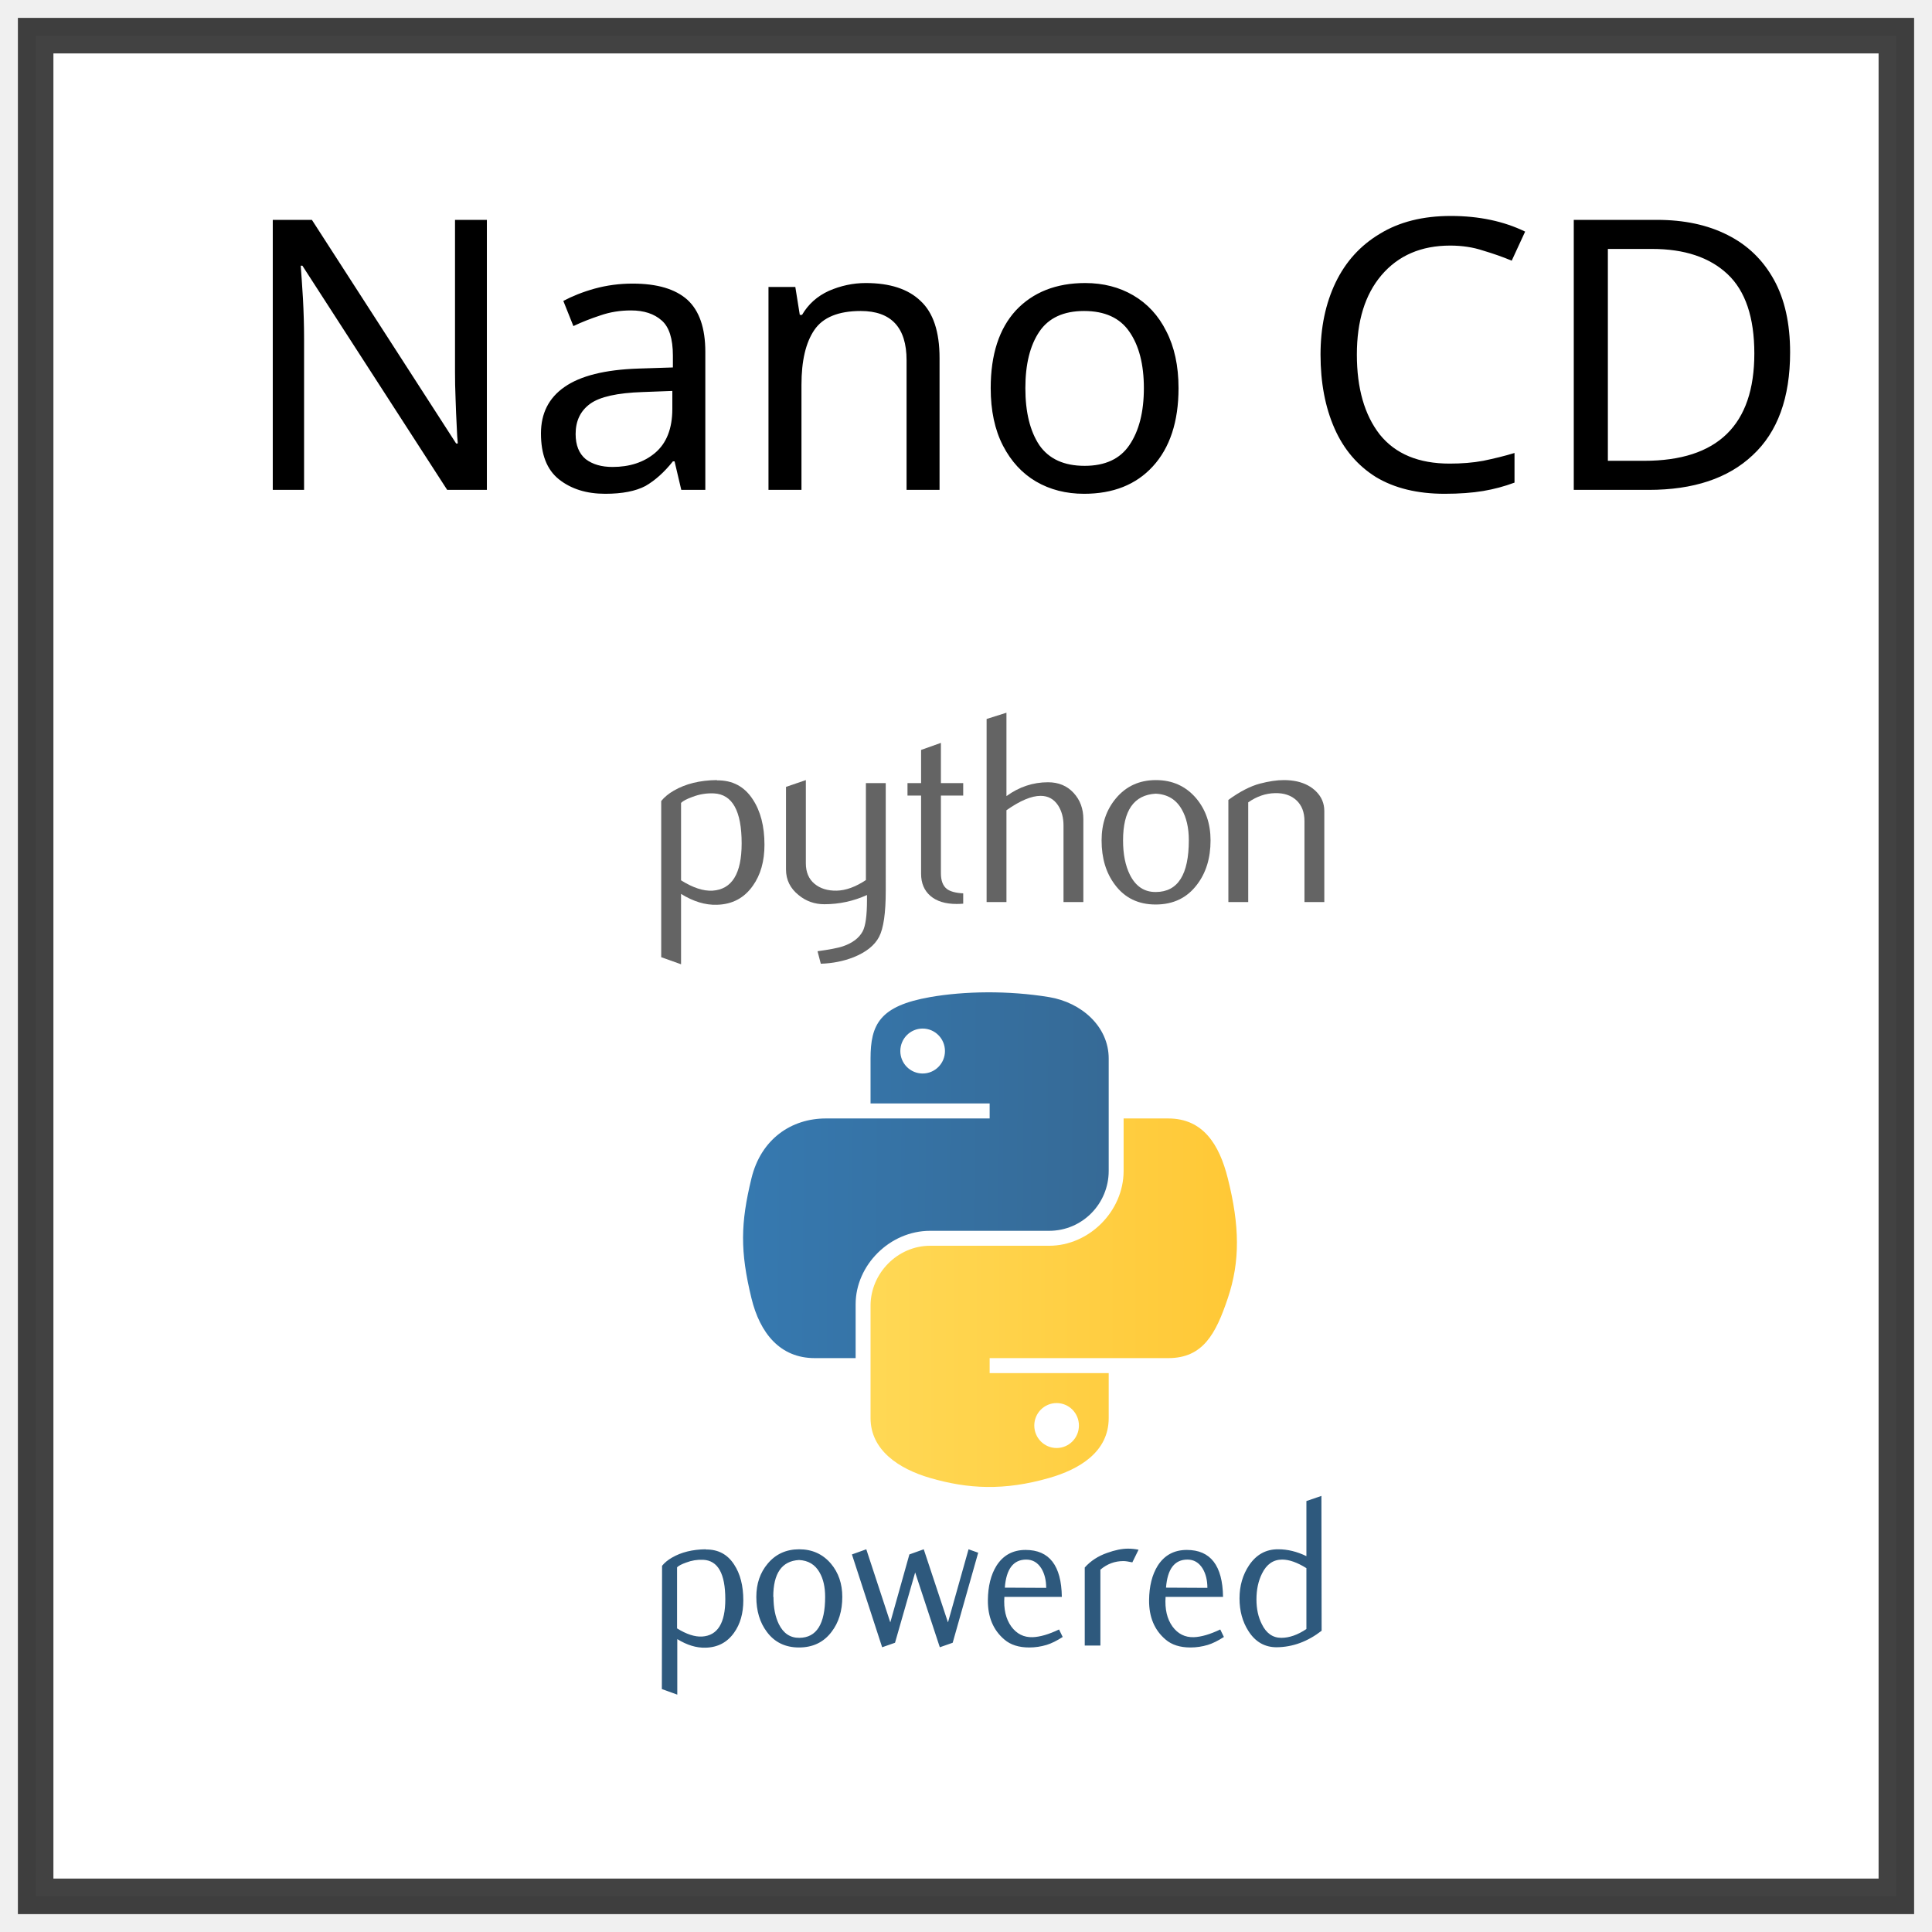
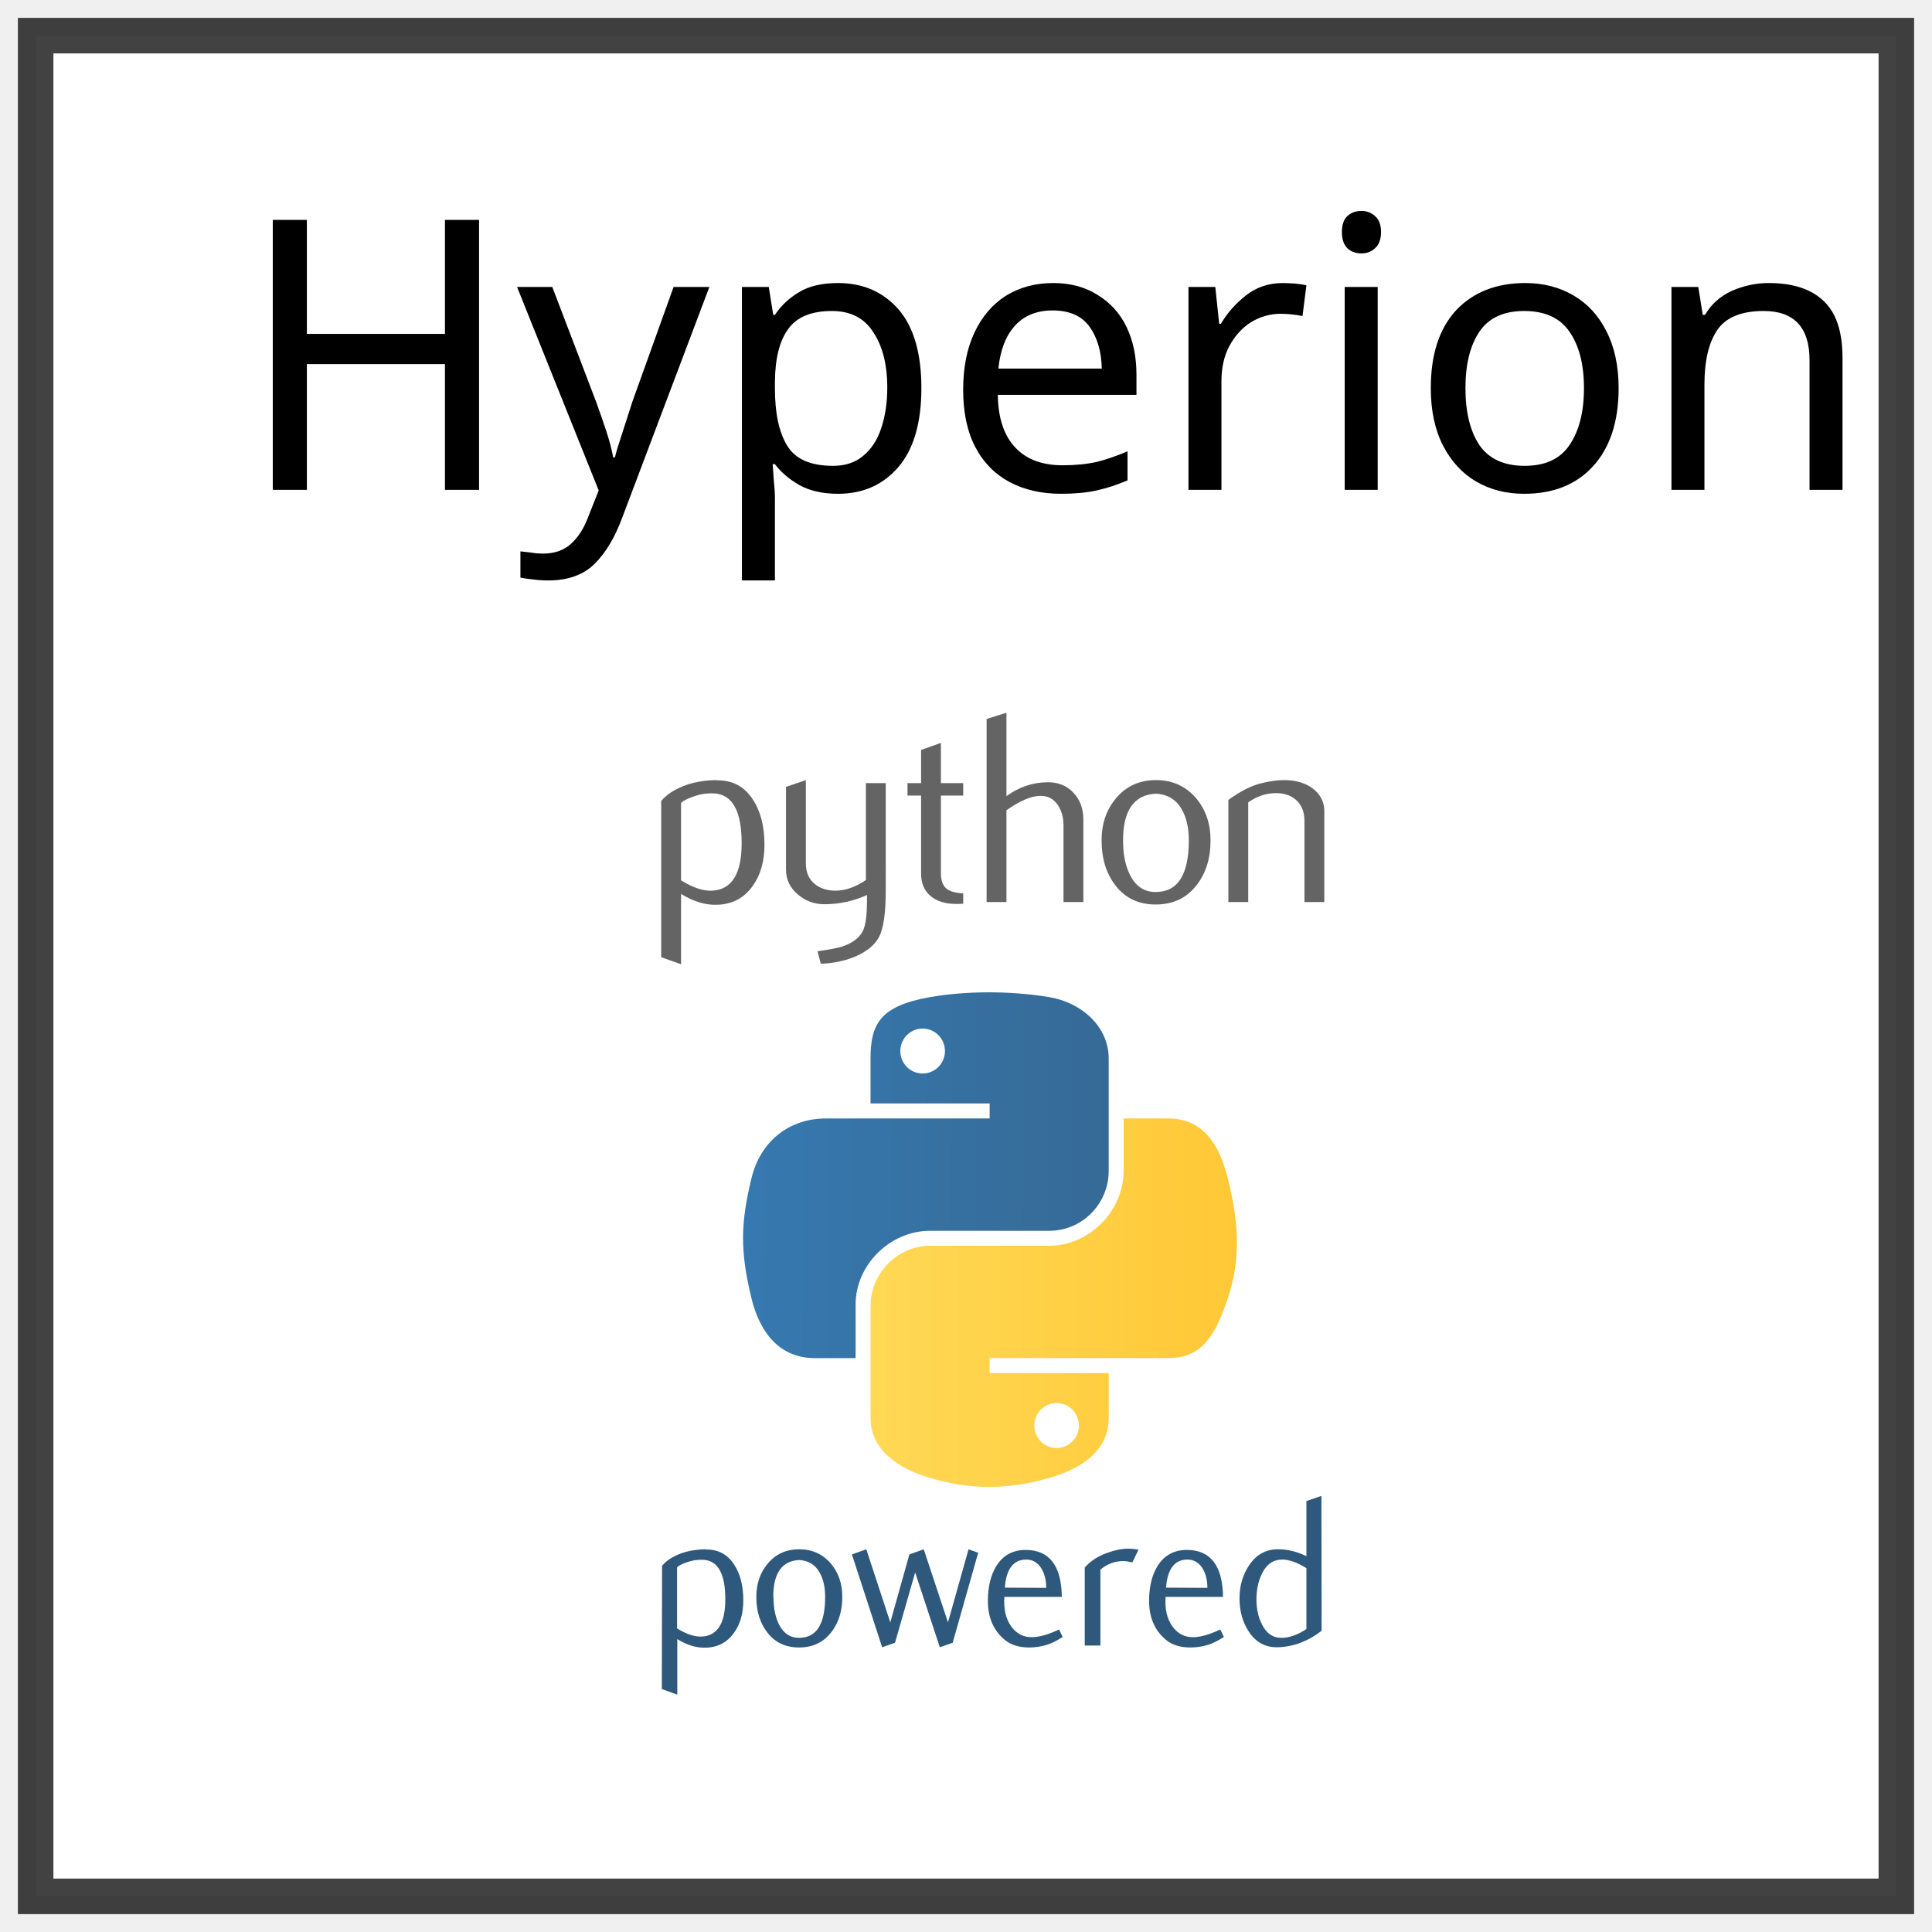
<svg xmlns="http://www.w3.org/2000/svg" xmlns:xlink="http://www.w3.org/1999/xlink" width="54mm" height="54mm" viewBox="0 0 54 54" version="1.1" id="svg8">
  <defs id="defs2">
    <linearGradient id="linearGradient901">
      <stop style="stop-color:#ce0900;stop-opacity:1;" offset="0" id="stop897" />
      <stop style="stop-color:#ce0900;stop-opacity:0;" offset="1" id="stop899" />
    </linearGradient>
    <linearGradient x1="26.649" y1="20.604" x2="135.665" y2="114.398" id="linearGradient1478" xlink:href="#linearGradient4689" gradientUnits="userSpaceOnUse" gradientTransform="matrix(0.562541,0,0,0.567972,-9.399749,-5.305317)" />
    <linearGradient id="linearGradient4689">
      <stop style="stop-color:#5a9fd4;stop-opacity:1" offset="0" id="stop4691" />
      <stop style="stop-color:#306998;stop-opacity:1" offset="1" id="stop4693" />
    </linearGradient>
    <linearGradient x1="150.961" y1="192.352" x2="112.031" y2="137.273" id="linearGradient1475" xlink:href="#linearGradient4671" gradientUnits="userSpaceOnUse" gradientTransform="matrix(0.562541,0,0,0.567972,-9.399749,-5.305317)" />
    <linearGradient id="linearGradient4671">
      <stop style="stop-color:#ffd43b;stop-opacity:1" offset="0" id="stop4673" />
      <stop style="stop-color:#ffe873;stop-opacity:1" offset="1" id="stop4675" />
    </linearGradient>
    <radialGradient xlink:href="#linearGradient901" id="radialGradient903" cx="87.596" cy="67.176" fx="87.596" fy="67.176" r="49.069" gradientTransform="matrix(0.00150105,1.268181,-1.41169,0.00177634,167.6675,-54.36234)" gradientUnits="userSpaceOnUse" />
    <linearGradient xlink:href="#linearGradient4689-9" id="linearGradient8697" gradientUnits="userSpaceOnUse" gradientTransform="translate(638.5845,497.4187)" x1="172.942" y1="77.476" x2="26.67" y2="76.313" />
    <linearGradient id="linearGradient4689-9">
      <stop id="stop4691-4" offset="0" style="stop-color:#366a96;stop-opacity:1;" />
      <stop id="stop4693-6" offset="1" style="stop-color:#3679b0;stop-opacity:1" />
    </linearGradient>
    <linearGradient xlink:href="#linearGradient4671-2" id="linearGradient8699" gradientUnits="userSpaceOnUse" gradientTransform="translate(638.5845,497.4187)" x1="224.24" y1="144.757" x2="-65.309" y2="144.757" />
    <linearGradient id="linearGradient4671-2">
      <stop id="stop4673-7" offset="0" style="stop-color:#ffc836;stop-opacity:1;" />
      <stop id="stop4675-7" offset="1" style="stop-color:#ffe873;stop-opacity:1;" />
    </linearGradient>
  </defs>
  <g id="layer1" transform="translate(-46.3135,-29.82732)">
    <rect style="fill:#ffffff;fill-opacity:1;stroke:#000000;stroke-width:0.993;stroke-miterlimit:4;stroke-dasharray:none;stroke-opacity:0.741" id="rect858" width="52.007" height="52.007" x="30.824" y="-99.317" transform="rotate(90)" />
    <text xml:space="preserve" style="font-style:normal;font-variant:normal;font-weight:normal;font-stretch:normal;font-size:10.583px;line-height:1.25;font-family:'Baskerville Old Face';-inkscape-font-specification:'Baskerville Old Face';letter-spacing:0px;word-spacing:0px;fill:#000000;fill-opacity:1;stroke:none;stroke-width:0.265" x="52.905" y="43.519" id="text913">
-       <tspan id="tspan911" x="52.905" y="43.519" style="stroke-width:0.265">Nano CD</tspan>
+       <tspan id="tspan911" x="52.905" y="43.519" style="stroke-width:0.265">Hyperion</tspan>
    </text>
    <g transform="matrix(0.03940741,0,0,0.03940741,62.48796,58.95153)" id="g5176">
      <rect y="-261.263" x="0" height="757.796" width="582.92" id="rect6075" style="opacity:0.8;fill:#ffffff;fill-opacity:1;stroke:none;stroke-width:3;stroke-miterlimit:4;stroke-dasharray:none;stroke-opacity:0.5" />
      <g id="g10990">
        <path style="fill:#646464;fill-opacity:1" id="path46" d="m 115.585,-140.864 c 0,-23.005 -6.56,-34.816 -19.679,-35.463 -5.22,-0.246 -10.317,0.585 -15.275,2.51 -3.957,1.417 -6.621,2.818 -8.023,4.235 v 54.911 c 8.392,5.266 15.845,7.715 22.343,7.33 13.751,-0.908 20.634,-12.072 20.634,-33.522 z m 16.184,0.955 c 0,11.687 -2.741,21.388 -8.254,29.103 -6.144,8.731 -14.659,13.227 -25.546,13.474 -8.207,0.262 -16.661,-2.31 -25.361,-7.699 v 49.906 L 58.534,-60.145 V -170.922 c 2.31,-2.833 5.282,-5.266 8.885,-7.33 8.377,-4.881 18.555,-7.391 30.535,-7.514 l 0.2,0.2 c 10.948,-0.139 19.387,4.358 25.315,13.474 5.528,8.361 8.3,19.079 8.3,32.183 z" />
        <path style="fill:#646464;fill-opacity:1" id="path48" d="m 217.784,-107.157 c 0,15.676 -1.571,26.531 -4.712,32.568 -3.157,6.036 -9.162,10.856 -18.032,14.444 -7.191,2.833 -14.967,4.373 -23.313,4.635 l -2.325,-8.869 c 8.485,-1.155 14.459,-2.31 17.924,-3.465 6.822,-2.31 11.503,-5.851 14.074,-10.594 2.063,-3.865 3.08,-11.241 3.08,-22.158 v -3.665 c -9.624,4.373 -19.71,6.544 -30.258,6.544 -6.929,0 -13.042,-2.171 -18.309,-6.544 -5.913,-4.758 -8.87,-10.794 -8.87,-18.109 v -58.576 l 14.074,-4.82 v 58.961 c 0,6.298 2.033,11.148 6.098,14.552 4.065,3.403 9.331,5.035 15.783,4.912 6.452,-0.139 13.366,-2.633 20.711,-7.514 v -68.785 h 14.074 z" />
        <path style="fill:#646464;fill-opacity:1" id="path50" d="m 272.726,-98.103 c -1.678,0.139 -3.218,0.2 -4.635,0.2 -7.961,0 -14.167,-1.894 -18.601,-5.697 -4.419,-3.803 -6.637,-9.054 -6.637,-15.753 v -55.434 h -9.639 v -8.854 h 9.639 v -23.513 l 14.059,-5.004 v 28.518 h 15.814 v 8.854 h -15.814 v 55.049 c 0,5.282 1.417,9.023 4.25,11.21 2.433,1.802 6.298,2.833 11.564,3.095 z" />
        <path style="fill:#646464;fill-opacity:1" id="path52" d="M 357.94,-99.257 H 343.866 V -153.583 c 0,-5.528 -1.293,-10.286 -3.865,-14.259 -2.972,-4.496 -7.099,-6.745 -12.396,-6.745 -6.452,0 -14.521,3.403 -24.206,10.209 v 65.12 H 289.325 V -229.112 l 14.074,-4.435 v 59.145 c 8.993,-6.544 18.817,-9.824 29.488,-9.824 7.453,0 13.489,2.51 18.109,7.514 4.635,5.005 6.945,11.241 6.945,18.694 z" />
        <path style="fill:#646464;fill-opacity:1" id="path54" d="m 432.746,-143.081 c 0,-8.839 -1.678,-16.138 -5.02,-21.912 -3.973,-7.037 -10.148,-10.748 -18.494,-11.133 -15.429,0.893 -23.128,11.949 -23.128,33.137 0,9.716 1.601,17.831 4.835,24.345 4.127,8.3 10.317,12.396 18.57,12.257 15.491,-0.123 23.236,-12.35 23.236,-36.694 z m 15.414,0.092 c 0,12.581 -3.218,23.051 -9.639,31.413 -7.068,9.362 -16.83,14.059 -29.288,14.059 -12.35,0 -21.974,-4.697 -28.918,-14.059 -6.298,-8.361 -9.439,-18.832 -9.439,-31.413 0,-11.826 3.403,-21.773 10.209,-29.873 7.191,-8.592 16.646,-12.904 28.333,-12.904 11.687,0 21.204,4.312 28.533,12.904 6.806,8.1 10.209,18.047 10.209,29.873 z" />
        <path style="fill:#646464;fill-opacity:1" id="path56" d="m 528.848,-99.257 h -14.074 v -57.405 c 0,-6.298 -1.894,-11.21 -5.682,-14.752 -3.788,-3.526 -8.839,-5.235 -15.137,-5.097 -6.683,0.123 -13.042,2.31 -19.079,6.544 v 70.71 h -14.074 v -72.45 c 8.1,-5.898 15.552,-9.747 22.359,-11.549 6.421,-1.678 12.088,-2.51 16.969,-2.51 3.341,0 6.483,0.323 9.439,0.97 5.528,1.278 10.024,3.649 13.489,7.129 3.865,3.85 5.79,8.469 5.79,13.874 z" />
      </g>
      <path id="text2836" d="m 116.763,395.989 c -6e-5,9.225 -2.179,16.878 -6.538,22.96 -4.866,6.893 -11.607,10.441 -20.223,10.644 -6.488,0.203 -13.178,-1.825 -20.071,-6.082 v 39.382 l -10.948,-3.953 0.152,-87.43 c 1.825,-2.23 4.156,-4.156 6.994,-5.778 6.589,-3.852 14.597,-5.829 24.024,-5.93 l 0.152,0.152 c 8.616,-0.101 15.256,3.447 19.919,10.644 4.359,6.589 6.538,15.053 6.538,25.393 m -12.772,-0.76 c -5e-5,-18.145 -5.221,-27.471 -15.661,-27.978 -4.156,-0.203 -8.211,0.456 -12.164,1.977 -3.142,1.115 -5.271,2.23 -6.386,3.345 v 43.335 c 6.69,4.156 12.62,6.082 17.79,5.778 10.948,-0.71 16.422,-9.529 16.422,-26.457 m 82.975,-1.673 c -7e-5,9.934 -2.534,18.196 -7.603,24.785 -5.575,7.4 -13.279,11.1 -23.112,11.1 -9.731,0 -17.334,-3.7 -22.808,-11.1 -4.967,-6.589 -7.451,-14.85 -7.451,-24.785 0,-9.326 2.686,-17.182 8.059,-23.568 5.677,-6.792 13.127,-10.187 22.352,-10.188 9.224,7e-5 16.726,3.396 22.504,10.188 5.372,6.386 8.059,14.242 8.059,23.568 m -12.164,0 c -6e-5,-6.994 -1.318,-12.772 -3.953,-17.334 -3.142,-5.575 -8.008,-8.515 -14.597,-8.819 -12.164,0.71 -18.246,9.427 -18.246,26.153 h 0.152 c -2e-5,7.704 1.267,14.141 3.801,19.311 3.244,6.589 8.109,9.833 14.597,9.731 12.164,-0.101 18.246,-9.782 18.246,-29.042 m 108.556,-31.323 -18.094,63.862 -9.123,3.193 -17.486,-53.066 -14.293,49.873 -9.123,3.193 -21.439,-65.839 10.188,-3.649 17.03,51.85 13.533,-48.201 10.188,-3.649 17.182,51.85 14.597,-51.85 6.842,2.433 m 59.93,59.757 c -4.258,2.737 -8.059,4.612 -11.404,5.626 -4.055,1.216 -8.16,1.825 -12.316,1.825 -7.4,0 -13.279,-1.875 -17.638,-5.626 -7.907,-6.69 -11.809,-16.016 -11.708,-27.978 0.101,-9.833 2.129,-17.942 6.082,-24.328 4.764,-7.501 11.657,-11.252 20.679,-11.252 16.827,6e-5 25.393,11.1 25.697,33.299 h -40.75 c -0.608,8.616 1.014,15.611 4.866,20.983 3.852,5.271 8.92,7.805 15.205,7.603 5.271,-0.203 11.505,-2.027 18.702,-5.474 l 2.585,5.322 m -11.708,-34.82 c -4e-5,-5.372 -1.115,-9.934 -3.345,-13.685 -2.636,-4.257 -6.234,-6.386 -10.796,-6.386 -9.123,6e-5 -14.192,6.64 -15.205,19.919 l 29.346,0.152 m 65.516,-27.065 c -1.014,2.027 -2.484,5.018 -4.41,8.971 -2.838,-0.608 -4.916,-0.912 -6.234,-0.912 h -0.152 c -6.082,6e-5 -11.505,2.027 -16.27,6.082 v 53.827 h -11.1 v -55.347 c 4.156,-4.663 9.427,-8.109 15.813,-10.34 5.575,-2.027 10.542,-3.041 14.901,-3.041 2.433,7e-5 4.916,0.253 7.451,0.76 m 60.529,61.885 c -4.258,2.737 -8.059,4.612 -11.404,5.626 -4.055,1.216 -8.16,1.825 -12.316,1.825 -7.4,0 -13.279,-1.875 -17.638,-5.626 -7.907,-6.69 -11.809,-16.016 -11.708,-27.978 0.101,-9.833 2.129,-17.942 6.082,-24.328 4.764,-7.501 11.657,-11.252 20.679,-11.252 16.827,6e-5 25.393,11.1 25.697,33.299 h -40.75 c -0.608,8.616 1.014,15.611 4.866,20.983 3.852,5.271 8.92,7.805 15.205,7.603 5.271,-0.203 11.505,-2.027 18.702,-5.474 l 2.585,5.322 M 445.916,387.17 c -5e-5,-5.372 -1.115,-9.934 -3.345,-13.685 -2.636,-4.257 -6.234,-6.386 -10.796,-6.386 -9.123,6e-5 -14.192,6.64 -15.205,19.919 l 29.346,0.152 m 81.025,30.41 c -9.934,7.704 -20.578,11.607 -31.931,11.708 -8.414,0 -15.053,-3.801 -19.919,-11.404 -4.257,-6.589 -6.386,-14.344 -6.386,-23.264 0,-8.92 2.281,-16.776 6.842,-23.568 5.17,-7.603 12.063,-11.353 20.679,-11.252 6.589,7e-5 13.229,1.622 19.919,4.866 v -39.077 l 10.644,-3.649 0.152,95.641 m -10.796,-1.216 v -43.183 c -6.488,-4.055 -12.215,-6.082 -17.182,-6.082 -6.285,6e-5 -11.049,3.295 -14.293,9.883 -2.636,5.271 -3.953,11.404 -3.953,18.398 -2e-5,6.69 1.267,12.519 3.801,17.486 3.142,6.488 7.755,9.731 13.837,9.731 5.677,1e-5 11.607,-2.078 17.79,-6.234" style="font-style:normal;font-variant:normal;font-weight:normal;font-stretch:normal;font-size:152.052px;line-height:100%;font-family:FluxRegular;text-align:start;writing-mode:lr-tb;text-anchor:start;fill:#2e597d;fill-opacity:1;stroke:none;stroke-width:1px;stroke-linecap:butt;stroke-linejoin:miter;stroke-opacity:1" />
      <g transform="matrix(1.772991,0,0,1.772991,-1062.907,-953.6594)" id="g8691">
        <path style="fill:url(#linearGradient8697);fill-opacity:1" d="m 716.255,544.487 c 0,-13.623 3.653,-21.034 23.822,-24.563 13.693,-2.4 31.251,-2.7 47.627,0 12.935,2.135 23.822,11.77 23.822,24.563 v 44.945 c 0,13.182 -10.57,23.981 -23.822,23.981 H 740.077 c -16.164,0 -29.787,13.782 -29.787,29.363 v 21.564 H 693.915 c -13.852,0 -21.917,-9.988 -25.305,-23.964 -4.57,-18.776 -4.376,-29.963 0,-47.945 3.794,-15.687 15.917,-23.964 29.769,-23.964 h 17.876 47.645 v -6 h -47.645 z" id="path7990" />
        <path style="fill:url(#linearGradient8699);fill-opacity:1" d="m 811.527,688.321 c 0,13.623 -11.823,20.523 -23.822,23.964 -18.052,5.188 -32.54,4.394 -47.627,0 -12.599,-3.67 -23.822,-11.17 -23.822,-23.964 v -44.945 c 0,-12.935 10.782,-23.981 23.822,-23.981 h 47.627 c 15.864,0 29.787,-13.711 29.787,-29.963 v -20.964 h 17.858 c 13.87,0 20.399,10.305 23.822,23.964 4.764,18.97 4.976,33.157 0,47.945 -4.817,14.364 -9.97,23.964 -23.822,23.964 h -23.822 -47.627 v 6 h 47.627 z" id="path7992" />
        <path style="fill:#ffffff" d="m 728.166,541.505 c 0,-4.976 3.988,-9 8.929,-9 4.923,0 8.929,4.023 8.929,9 0,4.959 -4.006,8.982 -8.929,8.982 -4.941,0 -8.929,-4.023 -8.929,-8.982 z" id="path7994" />
        <path style="fill:#ffffff" d="m 781.757,691.303 c 0,-4.959 4.006,-8.982 8.929,-8.982 4.941,0 8.929,4.023 8.929,8.982 0,4.976 -3.988,9 -8.929,9 -4.923,0 -8.929,-4.023 -8.929,-9 z" id="path7996" />
      </g>
    </g>
  </g>
</svg>
